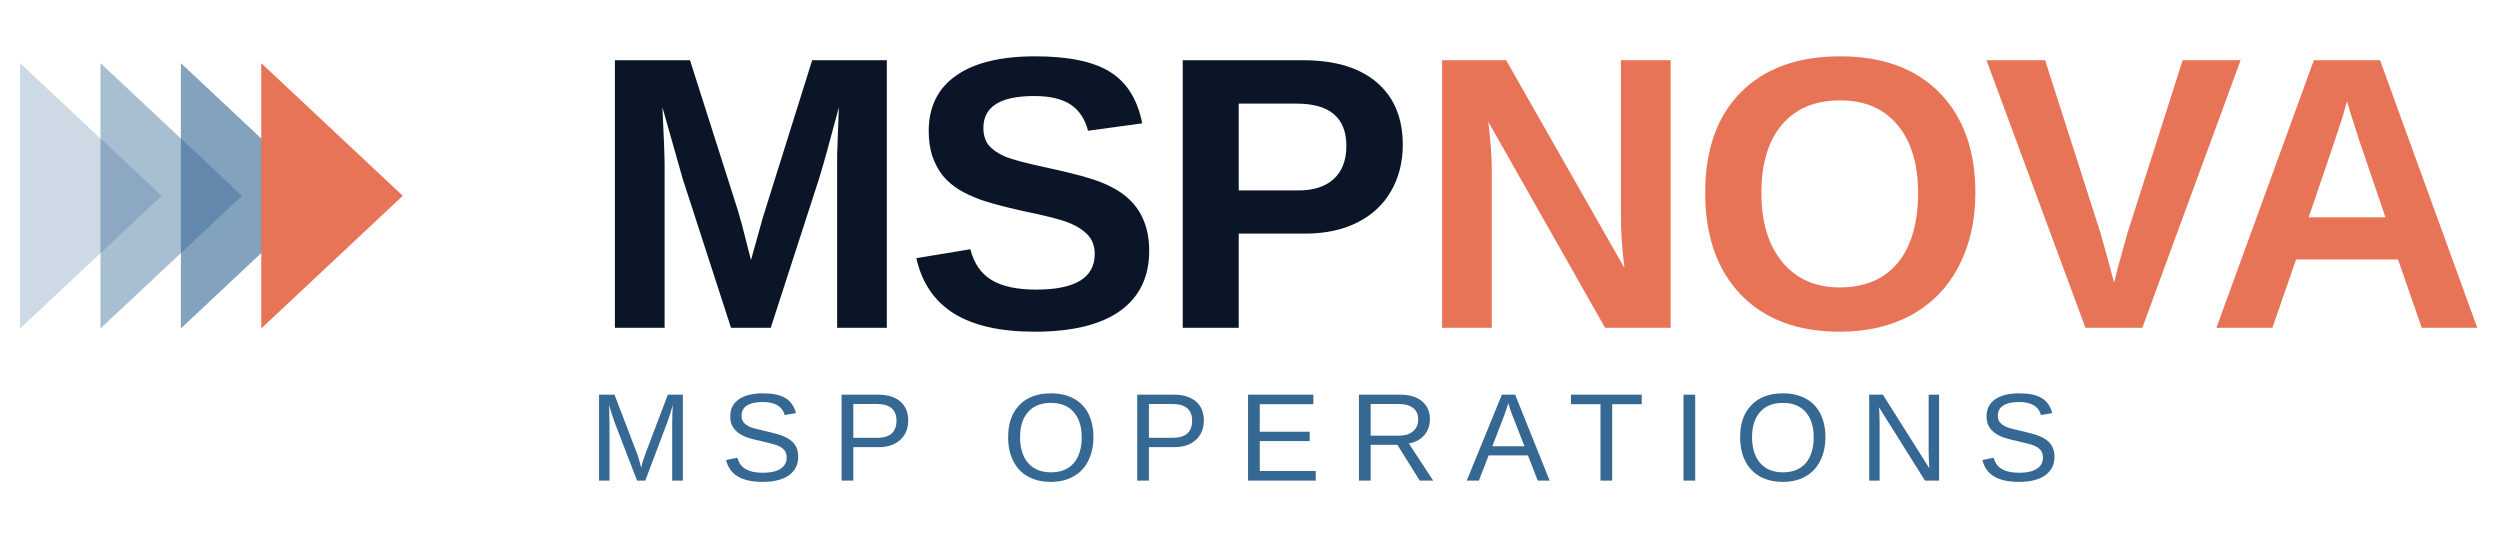
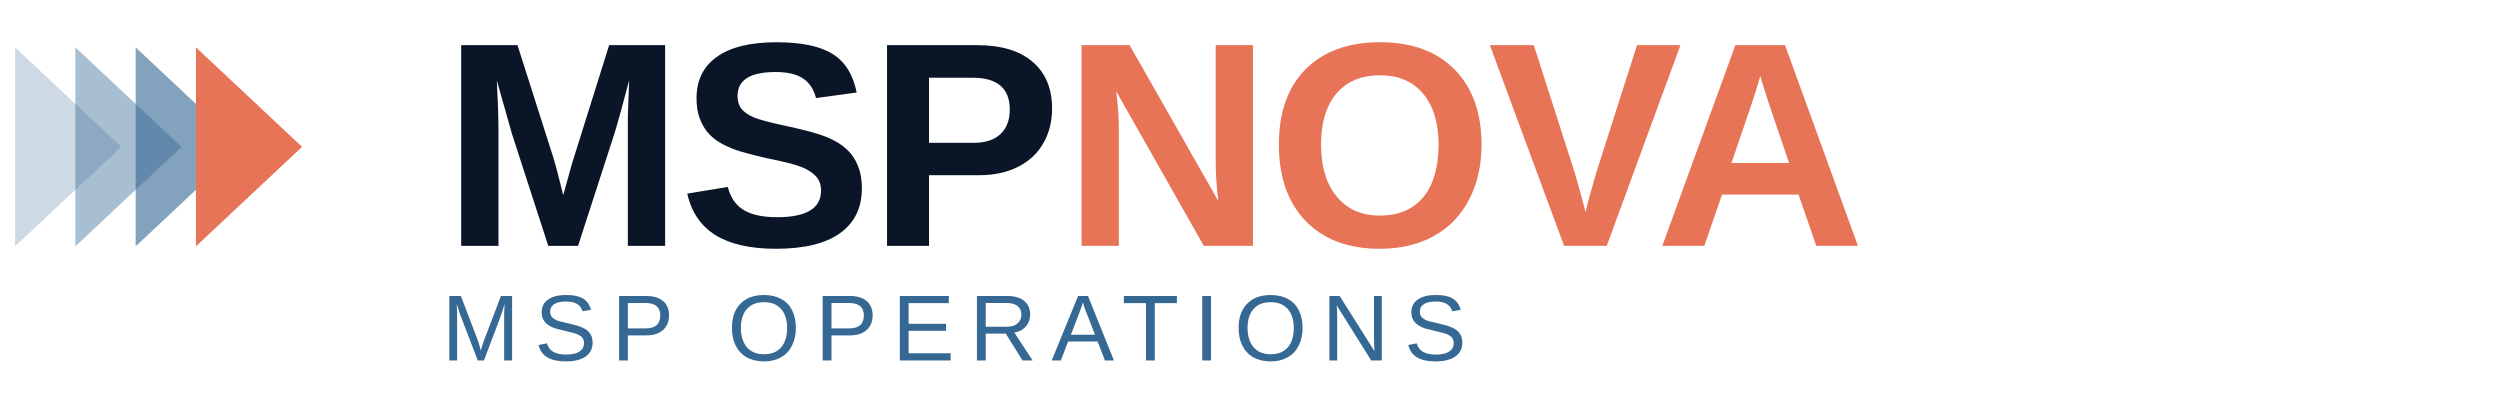
- <svg xmlns="http://www.w3.org/2000/svg" viewBox="0 0 180 40" width="180" height="40" role="img" aria-label="MSPNova — MSP Operations">
+ <svg xmlns="http://www.w3.org/2000/svg" viewBox="0 0 240 40" width="240" height="40" role="img" aria-label="MSPNova — MSP Operations">
  <g transform="translate(0, -1.82) scale(0.7235)">
    <path d="M2 8.8 L16.08 22 L2 35.2 Z" fill="#366894" opacity="0.25" />
    <path d="M10 8.8 L24.08 22 L10 35.2 Z" fill="#366894" opacity="0.433" />
    <path d="M18 8.8 L32.08 22 L18 35.2 Z" fill="#366894" opacity="0.617" />
    <path d="M26 8.8 L40.08 22 L26 35.2 Z" fill="#e77457" />
  </g>
-   <text x="42.4" y="23.6" font-family="Gotham, system-ui, -apple-system, Arial, sans-serif" font-weight="800" font-size="28" letter-spacing="-0.56" fill="#0a1628">MSP<tspan fill="#e77457">NOVA</tspan>
+   <text x="42.4" y="23.6" font-family="Manrope, Gotham, system-ui, -apple-system, Arial, sans-serif" font-weight="800" font-size="28" letter-spacing="-0.56" fill="#0a1628">MSP<tspan fill="#e77457">NOVA</tspan>
  </text>
-   <text x="42.4" y="34.6" font-family="Gotham, system-ui, -apple-system, Arial, sans-serif" font-weight="500" font-size="9" letter-spacing="1.98" fill="#366894">MSP OPERATIONS</text>
+   <text x="42.4" y="34.6" font-family="Manrope, Gotham, system-ui, -apple-system, Arial, sans-serif" font-weight="500" font-size="9" letter-spacing="1.4" fill="#366894">MSP OPERATIONS</text>
</svg>
